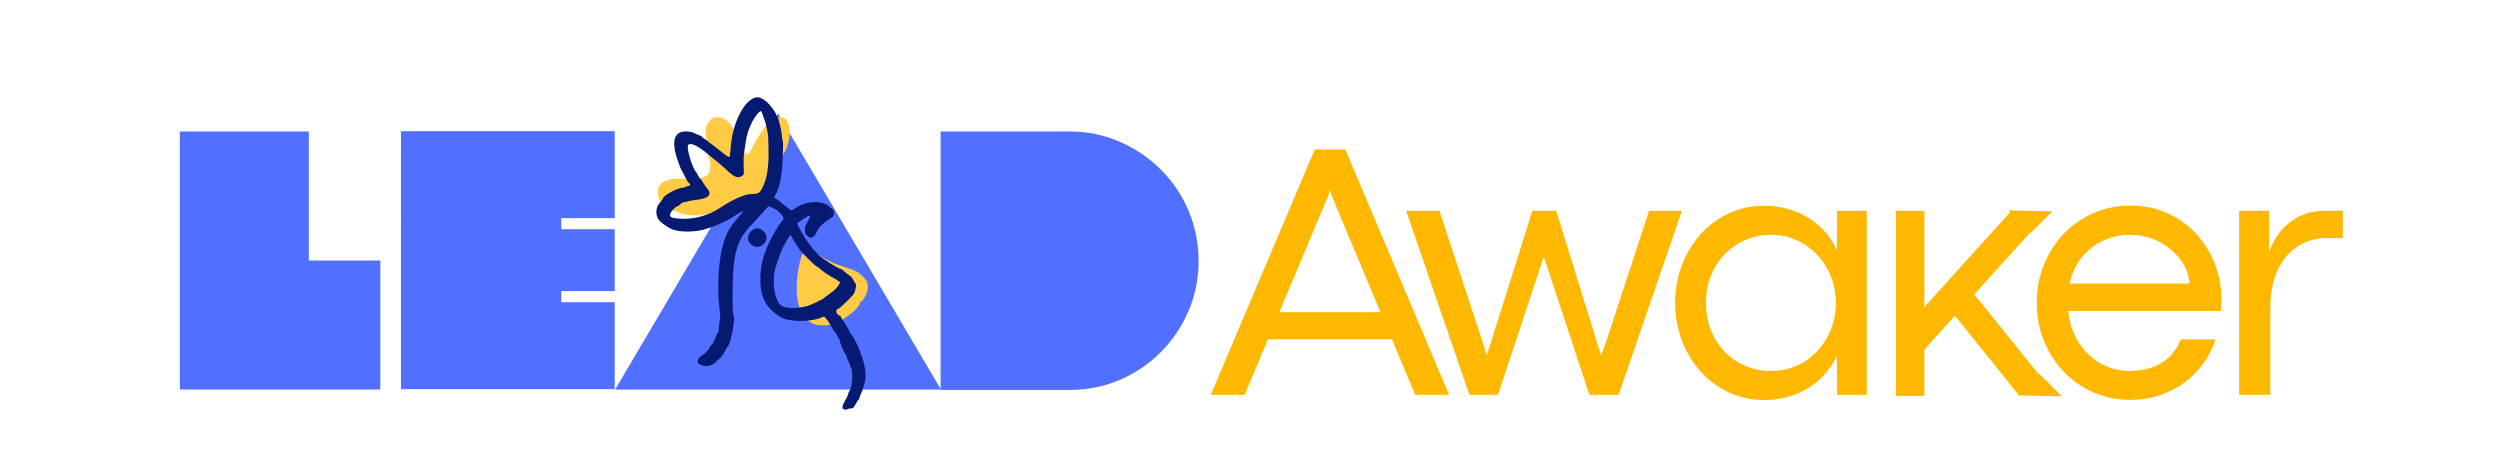
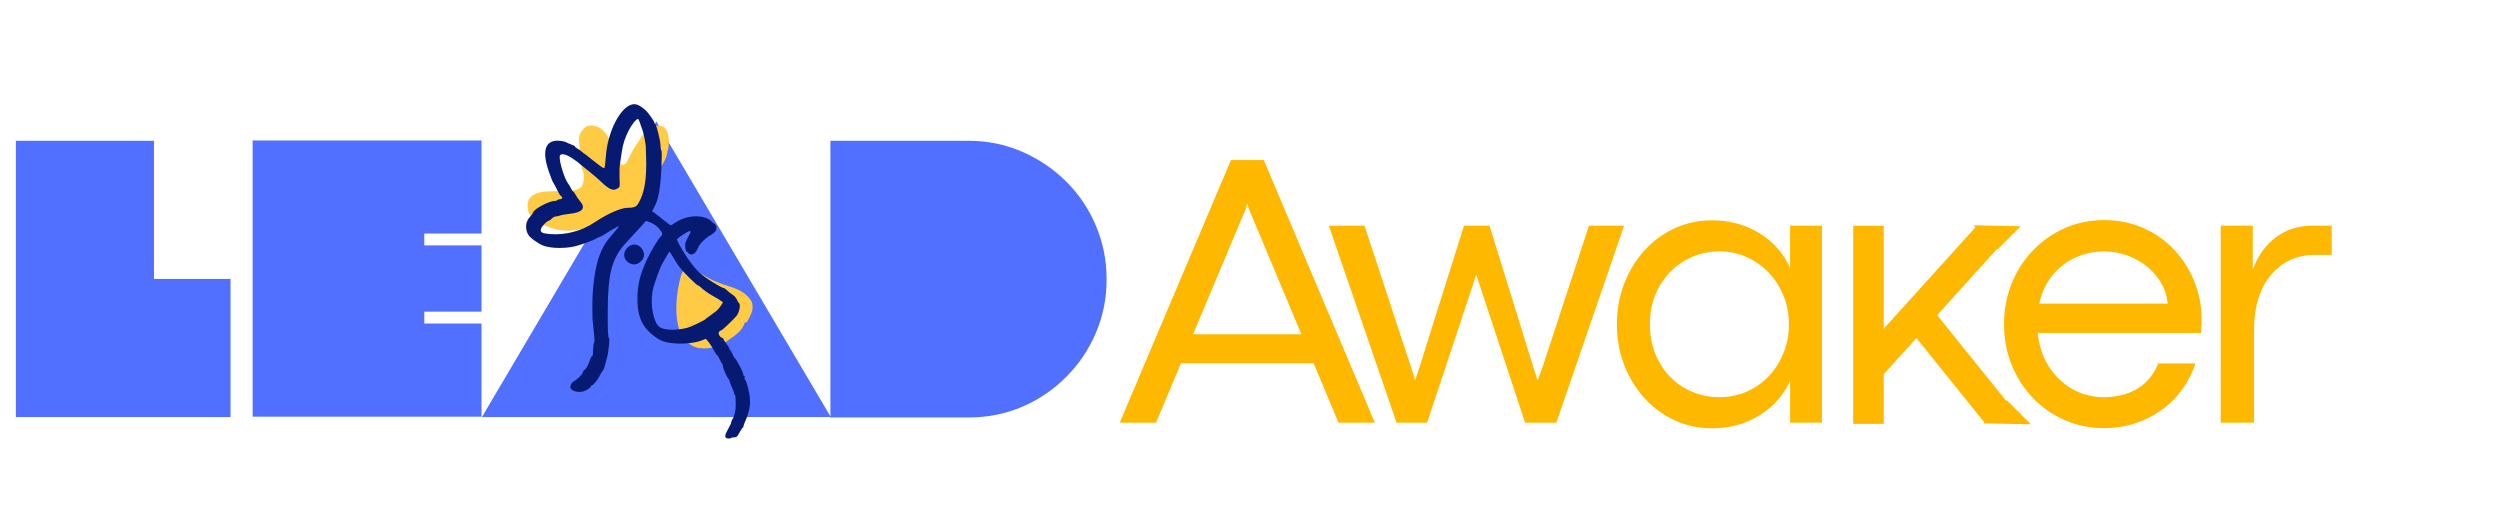
- <svg xmlns="http://www.w3.org/2000/svg" version="1.1" id="svg1" width="500" height="95" viewBox="0 192 500 95">
+ <svg xmlns="http://www.w3.org/2000/svg" version="1.1" id="svg1" width="467" height="95" viewBox="33 192 467 95">
  <defs id="defs1">
    <clipPath clipPathUnits="userSpaceOnUse" id="clipPath4">
      <path d="M 0,0 H 651 V 234 H 0 Z" transform="matrix(0.5627026,0,0,0.5627026,-0.2661995,-98.16499)" id="path4" />
    </clipPath>
    <clipPath clipPathUnits="userSpaceOnUse" id="clipPath6">
      <path d="M 0,0 H 1562.5 V 1562.5 H 0 Z" transform="scale(0.32)" clip-rule="evenodd" id="path6" />
    </clipPath>
    <clipPath clipPathUnits="userSpaceOnUse" id="clipPath7">
      <path d="M 0,0 H 550 V 199 H 0 Z" transform="matrix(0.4809379,0,0,0.4809379,-0.1766571,-76.34703)" id="path7" />
    </clipPath>
    <clipPath clipPathUnits="userSpaceOnUse" id="clipPath8">
      <path d="M 0,0 H 713 V 199 H 0 Z" transform="matrix(0.32,0,0,0.32,241.6,220.16)" id="path8" />
    </clipPath>
    <clipPath clipPathUnits="userSpaceOnUse" id="clipPath9">
      <path d="M 0,0 H 204 V 199 H 0 Z" transform="matrix(0.4809379,0,0,0.4809379,-0.04520343,-76.34703)" id="path9" />
    </clipPath>
    <clipPath clipPathUnits="userSpaceOnUse" id="clipPath10">
      <path d="M 0,0 H 713 V 199 H 0 Z" transform="matrix(0.32,0,0,0.32,241.6,220.16)" id="path10" />
    </clipPath>
    <clipPath clipPathUnits="userSpaceOnUse" id="clipPath11">
      <path d="M 0,0 H 713 V 199 H 0 Z" transform="matrix(0,-0.5049432,0.5049432,0,-22.11727,226.0885)" id="path11" />
    </clipPath>
    <clipPath clipPathUnits="userSpaceOnUse" id="clipPath12">
      <path d="M 0,0 H 713 V 199 H 0 Z" transform="matrix(-0.3387655,-0.3744404,0.3744404,-0.3387655,153.4699,211.8438)" id="path12" />
    </clipPath>
    <clipPath clipPathUnits="userSpaceOnUse" id="clipPath13">
      <path d="M 0,0 H 713 V 199 H 0 Z" transform="matrix(-0.3165512,0.3933993,-0.3933993,-0.3165512,223.1424,-149.0427)" id="path13" />
    </clipPath>
    <clipPath clipPathUnits="userSpaceOnUse" id="clipPath14">
      <path d="M 0,0 H 28 V 15 H 0 Z" transform="matrix(9.474558,9.474558,-9.474558,9.474558,3.186798,-5.967387)" id="path14" />
    </clipPath>
    <clipPath clipPathUnits="userSpaceOnUse" id="clipPath15">
      <path d="M 527.767,44.084 514.257,57.593 500.147,43.483 Z" transform="matrix(0.32,0,0,0.32,241.6,220.16)" id="path15" />
    </clipPath>
    <clipPath clipPathUnits="userSpaceOnUse" id="clipPath16">
      <path d="M 0,0 H 28 V 15 H 0 Z" transform="matrix(-9.474558,-9.474558,9.474558,-9.474558,122.6691,401.2212)" id="path16" />
    </clipPath>
    <clipPath clipPathUnits="userSpaceOnUse" id="clipPath17">
      <path d="m 506.027,159.1 13.51,-13.51 14.11,14.11 z" transform="matrix(0.32,0,0,0.32,241.6,220.16)" id="path17" />
    </clipPath>
    <clipPath clipPathUnits="userSpaceOnUse" id="clipPath18">
      <path d="M 0,0 H 153 V 199 H 0 Z" transform="matrix(0.4809379,0,0,0.4809379,-0.1461,-76.34703)" id="path18" />
    </clipPath>
    <clipPath clipPathUnits="userSpaceOnUse" id="clipPath19">
      <path d="M 0,0 H 713 V 199 H 0 Z" transform="matrix(0.32,0,0,0.32,241.6,220.16)" id="path19" />
    </clipPath>
    <clipPath clipPathUnits="userSpaceOnUse" id="clipPath30">
      <path d="M 0,0 H 1562.5 V 1562.5 H 0 Z" transform="scale(0.32)" clip-rule="evenodd" id="path30" />
    </clipPath>
    <clipPath clipPathUnits="userSpaceOnUse" id="clipPath31">
      <path d="m 391.334,647.296 171.759,-6.307 6.88,187.374 -171.759,6.307 z" transform="matrix(1.995016,0.07325854,-0.07325854,1.995016,-852.2252,-1377.722)" id="path31" />
    </clipPath>
    <clipPath clipPathUnits="userSpaceOnUse" id="clipPath32">
      <path d="m 391.334,647.296 171.759,-6.307 6.88,187.374 -171.759,6.307 z" transform="scale(0.32)" id="path32" />
    </clipPath>
    <clipPath clipPathUnits="userSpaceOnUse" id="clipPath33">
      <path d="M 0,0 H 1562.5 V 1562.5 H 0 Z" transform="scale(0.32)" id="path33" />
    </clipPath>
    <clipPath clipPathUnits="userSpaceOnUse" id="clipPath36">
      <path d="M 0,0 H 1562.5 V 1562.5 H 0 Z" transform="scale(0.32)" id="path36" />
    </clipPath>
    <clipPath clipPathUnits="userSpaceOnUse" id="clipPath38">
      <path d="M 0,0 H 1562.5 V 1562.5 H 0 Z" transform="matrix(1.995016,0.07325854,-0.07325854,1.995016,-953.0924,-1544.222)" id="path38" />
    </clipPath>
    <clipPath clipPathUnits="userSpaceOnUse" id="clipPath40">
      <path d="m 370.341,641.046 h 218.75 v 240.625 H 370.341 Z" transform="matrix(19.85469,0,0,-19.85469,-7353.008,17471.502)" clip-rule="evenodd" id="path40" />
    </clipPath>
    <clipPath clipPathUnits="userSpaceOnUse" id="clipPath42">
      <path d="m 370.341,641.046 h 218.75 v 240.625 H 370.341 Z" transform="matrix(19.85469,0,0,-19.85469,-7353.008,17471.502)" clip-rule="evenodd" id="path42" />
    </clipPath>
  </defs>
  <g id="g1">
    <g id="g5" clip-path="url(#clipPath6)">
      <path d="m 49.262,-45.36 h 25.14 V 0.002 H 3.899 V -90.75 h 45.362 z m 32.408,-45.5 h 75.174 v 30.58 H 138.049 v 3.902 h 18.793 v 21.761 H 138.049 v 3.902 h 18.793 V -0.135 H 81.669 Z M 156.98,0.002 214.267,-97.097 271.581,0.002 Z M 316.813,0.14 H 271.451 V -90.75 h 45.362 c 6.223,0 12.076,1.195 17.557,3.572 5.495,2.384 10.331,5.653 14.507,9.809 4.19,4.142 7.453,8.978 9.781,14.507 2.342,5.536 3.517,11.402 3.517,17.612 0,6.23 -1.175,12.089 -3.517,17.584 -2.329,5.481 -5.591,10.317 -9.781,14.507 -4.176,4.197 -9.012,7.467 -14.507,9.809 -5.481,2.329 -11.334,3.489 -17.557,3.489 z m 0,0" style="fill:#5170ff;fill-opacity:1;fill-rule:nonzero;stroke:none" aria-label="LEAD" transform="matrix(0.568684,0,0,0.568684,33.75138,269.9049)" clip-path="url(#clipPath4)" id="path5" />
    </g>
    <g id="g30" clip-path="url(#clipPath30)">
      <g clip-path="url(#clipPath8)" id="g20">
        <path d="M 28.298,-0.003 H 19.726 L 0.705,-55.306 H 10.732 l 13.127,39.969 1.033,3.288 h 0.094 l 1.08,-3.241 12.587,-40.016 h 7.162 l 12.188,39.311 1.245,3.945 h 0.164 l 1.479,-4.11 12.845,-39.147 h 9.863 L 64.579,-0.003 H 55.797 L 42.129,-41.427 h -0.07 z m 80.019,1.573 c -3.804,0 -7.327,-0.751 -10.567,-2.254 C 94.521,-2.187 91.697,-4.265 89.272,-6.93 86.859,-9.607 84.975,-12.713 83.613,-16.253 c -1.362,-3.552 -2.043,-7.35 -2.043,-11.389 0,-4.051 0.681,-7.843 2.043,-11.366 1.362,-3.522 3.247,-6.622 5.659,-9.299 2.425,-2.677 5.249,-4.755 8.477,-6.247 3.241,-1.503 6.74,-2.254 10.497,-2.254 3.335,0 6.423,0.54 9.276,1.62 2.847,1.08 5.366,2.624 7.562,4.626 2.19,2.008 3.898,4.386 5.119,7.139 v -11.883 h 8.947 v 55.303 h -8.947 V -11.768 c -1.221,2.712 -2.93,5.067 -5.119,7.068 -2.196,2.008 -4.714,3.558 -7.562,4.65 -2.853,1.08 -5.918,1.62 -9.205,1.62 z m 2.043,-8.736 c 2.706,0 5.243,-0.505 7.609,-1.526 2.378,-1.033 4.45,-2.477 6.223,-4.344 1.767,-1.861 3.153,-4.039 4.157,-6.528 1.016,-2.501 1.526,-5.196 1.526,-8.078 0,-2.865 -0.511,-5.53 -1.526,-8.008 -1.004,-2.472 -2.395,-4.638 -4.18,-6.505 -1.785,-1.861 -3.863,-3.317 -6.223,-4.368 -2.348,-1.045 -4.855,-1.573 -7.515,-1.573 -2.724,0 -5.26,0.505 -7.609,1.503 -2.348,0.986 -4.432,2.407 -6.247,4.25 -1.802,1.849 -3.211,4.01 -4.227,6.481 -1.004,2.477 -1.503,5.213 -1.503,8.219 0,3.07 0.517,5.865 1.55,8.384 1.033,2.507 2.442,4.667 4.227,6.481 1.785,1.802 3.857,3.188 6.223,4.157 2.378,0.975 4.885,1.456 7.515,1.456 z m 0,0" style="fill:#ffb800;fill-opacity:1;fill-rule:nonzero;stroke:none" aria-label="wa" transform="matrix(0.6653666,0,0,0.6653666,280.7575,270.9588)" clip-path="url(#clipPath7)" id="path20" />
      </g>
      <g clip-path="url(#clipPath10)" id="g21">
        <path d="m 59.744,-29.004 c 0,0.47 -0.012,0.975 -0.023,1.503 -0.018,0.517 -0.065,1.286 -0.141,2.301 h -45.863 c 0.387,3.681 1.468,6.875 3.241,9.581 1.785,2.712 4.004,4.802 6.669,6.27 2.677,1.456 5.53,2.184 8.571,2.184 3.722,0 6.904,-0.798 9.534,-2.395 2.642,-1.609 4.585,-3.975 5.824,-7.092 h 10.45 c -0.798,2.536 -1.984,4.908 -3.546,7.115 -1.568,2.207 -3.464,4.133 -5.683,5.777 -2.225,1.644 -4.72,2.935 -7.491,3.875 -2.771,0.939 -5.724,1.409 -8.853,1.409 -4.027,0 -7.744,-0.751 -11.155,-2.254 C 17.862,-2.234 14.879,-4.324 12.331,-7.001 9.777,-9.678 7.799,-12.778 6.39,-16.3 4.981,-19.822 4.276,-23.603 4.276,-27.642 c 0,-4.051 0.704,-7.843 2.113,-11.366 1.409,-3.522 3.387,-6.622 5.941,-9.299 2.548,-2.677 5.53,-4.773 8.947,-6.294 3.411,-1.515 7.127,-2.278 11.155,-2.278 3.957,0 7.614,0.746 10.967,2.231 3.346,1.491 6.235,3.534 8.665,6.129 2.442,2.601 4.327,5.577 5.659,8.924 1.344,3.335 2.02,6.869 2.02,10.591 z m -45.581,-4.438 h 36.047 c -0.141,-1.955 -0.716,-3.816 -1.714,-5.589 -0.986,-1.767 -2.295,-3.323 -3.922,-4.673 -1.632,-1.362 -3.499,-2.431 -5.613,-3.217 -2.113,-0.781 -4.344,-1.174 -6.693,-1.174 -2.759,0 -5.378,0.564 -7.867,1.691 -2.489,1.115 -4.644,2.759 -6.458,4.931 -1.802,2.16 -3.065,4.838 -3.781,8.031 z M 74.474,-0.003 H 65.104 V -55.306 h 8.994 v 12.376 c 1.374,-3.834 3.522,-6.857 6.434,-9.065 2.912,-2.207 6.37,-3.311 10.38,-3.311 h 5.354 v 8.196 H 91.405 c -3.229,0 -6.123,0.834 -8.689,2.489 -2.571,1.661 -4.591,4.063 -6.059,7.209 -1.456,3.147 -2.184,6.945 -2.184,11.389 z m 0,0" style="fill:#ffb800;fill-opacity:1;fill-rule:nonzero;stroke:none" aria-label="      er" transform="matrix(0.6653666,0,0,0.6653666,404.5101,270.9588)" clip-path="url(#clipPath9)" id="path21" />
      </g>
      <path d="M 0,4.5 H 58.385" style="fill:none;stroke:#ffb800;stroke-width:9;stroke-linecap:butt;stroke-linejoin:miter;stroke-miterlimit:10;stroke-dasharray:none;stroke-opacity:1" transform="matrix(0,0.6337346,-0.6337346,0,384.8801,234.1765)" clip-path="url(#clipPath11)" id="path22" />
      <path d="M 0,4.5 H 53.618" style="fill:none;stroke:#ffb800;stroke-width:9;stroke-linecap:butt;stroke-linejoin:miter;stroke-miterlimit:10;stroke-dasharray:none;stroke-opacity:1" transform="matrix(-0.4251713,0.4699455,-0.4699455,-0.4251713,406.406,238.1074)" clip-path="url(#clipPath12)" id="path23" />
      <path d="M 0,4.5 H 38.049" style="fill:none;stroke:#ffb800;stroke-width:9;stroke-linecap:butt;stroke-linejoin:miter;stroke-miterlimit:10;stroke-dasharray:none;stroke-opacity:1" transform="matrix(-0.3972911,-0.4937401,0.4937401,-0.3972911,403.8408,271.121)" clip-path="url(#clipPath13)" id="path24" />
      <g clip-path="url(#clipPath15)" id="g26">
        <g id="g25">
          <path d="M 0,0 H 256 V 267 H 0 Z" style="fill:#ffb800;fill-opacity:1;fill-rule:nonzero;stroke:none" transform="matrix(0.01688733,-0.01688733,0.01688733,0.01688733,401.6469,234.0746)" clip-path="url(#clipPath14)" id="path25" />
        </g>
      </g>
      <g clip-path="url(#clipPath17)" id="g28">
        <g id="g27">
          <path d="M 0,0 H 256 V 267 H 0 Z" style="fill:#ffb800;fill-opacity:1;fill-rule:nonzero;stroke:none" transform="matrix(-0.01688733,0.01688733,-0.01688733,-0.01688733,412.3671,271.264)" clip-path="url(#clipPath16)" id="path26" />
        </g>
      </g>
      <g clip-path="url(#clipPath19)" id="g29">
        <path d="M 72.326,-0.003 H 62.134 L 55.136,-16.699 H 17.891 L 10.893,-0.003 H 0.702 L 31.934,-73.74 h 9.205 z M 36.161,-60.237 21.297,-24.824 h 30.411 l -14.841,-35.413 -0.282,-1.245 h -0.094 z m 0,0" style="fill:#ffb800;fill-opacity:1;fill-rule:nonzero;stroke:none" aria-label="A" transform="matrix(0.6653666,0,0,0.6653666,241.6972,270.9588)" clip-path="url(#clipPath18)" id="path28" />
      </g>
    </g>
    <g id="g36" clip-path="url(#clipPath36)">
      <g clip-path="url(#clipPath33)" id="g35">
        <g clip-path="url(#clipPath32)" id="g34">
          <path d="m 0,0 c 11.483,5.703 15.736,20.67 20.262,31.688 0.889,2.154 1.778,4.308 2.668,6.461 0.388,0.944 0.776,1.888 1.177,2.861 0.611,1.454 1.263,2.892 1.968,4.303 2.349,0.113 2.349,0.113 5,-1 1.968,-2.416 3.353,-5.13 4.812,-7.875 0.869,-1.559 1.743,-3.115 2.621,-4.668 0.646,-1.143 0.646,-1.143 1.304,-2.31 2.264,-3.85 4.904,-7.37 7.606,-10.924 1.799,-2.324 1.799,-2.324 3.531,-5.473 3.284,-4.249 7.652,-6.853 12.125,-9.75 0.99,-0.66 1.98,-1.32 3,-2 4.079,-0.332 8.321,-0.197 11.73,2.234 5.395,6.139 4.671,14.074 4.27,21.766 -0.433,2.826 -1.141,5.241 -2,8 -0.275,1.058 -0.275,1.058 -0.555,2.137 -1.574,5.567 -4.208,9.569 -7.617,14.203 -3.163,4.603 -5.426,9.632 -7.828,14.66 -0.997,1.981 -1.997,3.96 -3,5.938 -2.121,4.237 -4.148,8.506 -6.125,12.812 -0.958,2.084 -1.916,4.167 -2.875,6.25 -0.394,0.857 -0.789,1.714 -1.195,2.598 -0.872,1.832 -1.828,3.624 -2.805,5.402 -0.66,0 -1.32,0 -2,0 -0.364,1.125 -0.364,1.125 -0.734,2.273 -2.777,5.983 -10.23,10.478 -16.266,12.727 -7.076,1.845 -13.933,2.068 -21.188,1.938 -10.86,-0.185 -20.992,1.56 -31.5,4.25 -13.567,3.111 -28.422,0.601 -40.852,-5.164 -2.478,-1.215 -2.478,-1.215 -5.461,-1.023 0,-0.66 0,-1.32 0,-2 -0.681,-0.186 -1.361,-0.371 -2.062,-0.562 -5.867,-2.871 -9.808,-7.063 -12,-13.25 -1.289,-5.362 -1.276,-10.127 1.062,-15.188 4.523,-5.314 10.201,-7.186 17,-8 6.057,-0.266 12.128,-0.101 18.188,0 3.223,0.053 6.445,0.093 9.668,0.125 0.728,0.017 1.457,0.033 2.207,0.05 5.367,0.051 9.687,-0.675 14.188,-3.675 3.346,-4.78 4.173,-10.817 3.438,-16.562 -0.386,-2.811 -0.386,-2.811 -1.688,-3.938 -0.474,-3.941 -0.713,-7.902 -0.985,-11.861 C -21.048,35.48 -21.2,33.509 -21.352,31.539 -22.903,9.419 -22.903,9.419 -15.926,1.312 -11.21,-3.01 -5.674,-2.026 0,0 Z" style="fill:#ffcb44;fill-opacity:1;fill-rule:nonzero;stroke:none" transform="matrix(0.1601837,-0.00588207,0.00588207,0.1601837,144.6165,215.6758)" clip-path="url(#clipPath31)" id="path34" />
        </g>
      </g>
    </g>
    <path id="path37" d="m 0,0 c 3.721,0.943 5.322,2.244 8.145,4.812 11.147,9.419 22.753,15.021 36.499,19.818 11.111,3.905 20.738,8.363 26.564,19.182 1.936,7.206 0.384,11.77 -3.246,18.211 -2.422,4.097 -2.422,4.097 -3.754,5.789 -0.66,0 -1.32,0 -2,0 -0.258,0.745 -0.515,1.49 -0.781,2.257 C 57.891,78.022 49.402,83.118 42.332,87.688 41.498,88.255 40.664,88.822 39.805,89.406 29.782,95.944 18.448,97.372 6.66,95.383 -1.559,93.087 -7.692,87.211 -11.832,79.875 -20.906,60.399 -16.4,29.466 -9.793,9.812 c 1.153,-2.634 2.332,-4.632 4,-7 0.454,-0.66 0.907,-1.32 1.375,-2 1.625,-1 1.625,-1 4.418,-0.812 z" style="fill:#ffcb44;fill-opacity:1;fill-rule:nonzero;stroke:none" transform="matrix(0.1601837,-0.00588207,0.00588207,0.1601837,161.7531,241.7531)" clip-path="url(#clipPath38)" />
    <path id="path39" d="m 1985,4334 c -127,-66 -248,-328 -268,-579 -5,-66 -12,-127 -15,-137 -6,-14 -17,-8 -72,33 -36,27 -82,63 -104,81 -21,18 -45,37 -54,42 -9,5 -26,18 -37,29 -11,10 -32,25 -47,33 -16,8 -28,19 -28,23 0,5 -17,15 -37,22 -21,7 -48,19 -60,26 -12,8 -49,17 -81,20 -168,15 -212,-113 -125,-361 23,-66 46,-122 50,-125 4,-3 23,-38 42,-78 19,-40 40,-74 48,-77 23,-9 15,-36 -11,-36 -14,0 -28,-4 -31,-10 -3,-5 -17,-10 -30,-10 -65,0 -238,-91 -251,-132 -4,-12 -19,-35 -35,-51 -49,-49 -61,-125 -30,-194 15,-31 37,-53 96,-93 66,-44 89,-54 157,-66 91,-16 221,-10 308,13 83,23 191,62 225,82 16,11 41,22 55,26 14,4 50,25 80,45 30,20 75,47 100,60 42,22 44,22 30,2 -8,-11 -40,-49 -71,-84 -75,-85 -114,-150 -149,-247 -51,-139 -83,-381 -80,-601 1,-63 2,-122 2,-130 0,-8 7,-71 14,-139 10,-85 11,-128 4,-136 -6,-7 -11,-45 -12,-84 0,-39 -3,-69 -6,-66 -7,6 -24,-27 -47,-93 -11,-29 -29,-59 -42,-67 -13,-9 -23,-22 -23,-30 0,-19 -57,-78 -98,-101 -29,-16 -41,-35 -48,-71 -4,-24 42,-53 92,-56 38,-3 60,2 97,21 26,14 47,31 47,39 0,7 4,13 9,13 18,0 67,56 91,105 14,28 33,59 43,71 9,11 24,50 31,87 8,36 17,70 20,75 3,5 10,53 16,106 9,73 8,101 0,111 -8,10 -12,85 -12,247 0,518 44,678 239,882 32,33 91,98 132,143 l 73,82 51,-19 c 34,-13 67,-35 95,-66 44,-48 52,-74 27,-94 -26,-21 -117,-172 -160,-264 -76,-163 -106,-274 -112,-416 -9,-220 40,-353 173,-461 88,-71 135,-89 259,-100 110,-10 247,6 320,37 l 39,16 26,-29 c 25,-30 50,-69 83,-130 9,-18 21,-33 25,-33 4,0 16,-20 27,-45 11,-25 23,-45 26,-45 4,0 9,-17 12,-38 6,-37 55,-144 70,-150 4,-2 7,-11 7,-19 0,-9 14,-45 30,-80 17,-35 27,-69 24,-75 -4,-6 -3,-8 4,-4 10,6 12,-14 14,-126 1,-49 -16,-124 -33,-150 -11,-14 -19,-34 -19,-43 0,-9 -16,-44 -35,-76 -43,-75 -46,-105 -7,-112 15,-3 31,-1 36,4 6,5 24,9 41,9 27,0 34,7 60,55 17,30 33,55 36,55 6,0 9,9 18,45 1,3 10,25 21,50 11,25 19,46 19,48 -1,1 6,28 16,59 11,40 15,80 11,135 -4,74 -40,211 -58,224 -5,3 -6,13 -2,22 3,10 1,17 -5,17 -6,0 -11,8 -11,18 0,26 -88,192 -101,192 -3,0 -14,20 -25,45 -10,25 -22,45 -26,45 -4,0 -8,6 -8,14 0,7 -16,34 -35,59 -19,25 -35,50 -35,56 0,5 -8,12 -18,15 -29,10 -48,52 -32,71 7,8 18,15 24,15 11,0 136,119 176,166 33,40 52,135 30,149 -6,4 -17,21 -24,40 -8,18 -27,42 -43,52 -28,18 -64,46 -89,71 -7,6 -16,12 -21,12 -15,0 -107,52 -188,107 -95,64 -155,127 -234,243 -50,73 -121,199 -121,214 0,10 128,96 144,96 22,0 21,-6 -19,-78 -30,-56 -33,-70 -28,-113 3,-30 11,-49 18,-49 7,0 15,-7 19,-15 3,-9 18,-15 35,-15 31,0 54,24 79,82 18,44 80,105 139,139 30,17 59,42 65,54 14,32 3,72 -25,86 -12,7 -28,20 -35,30 -6,9 -36,25 -65,35 -103,34 -244,11 -344,-56 -25,-17 -48,-32 -53,-33 -4,-1 -43,27 -86,63 -44,36 -91,73 -106,83 l -26,16 28,53 c 46,87 70,218 80,443 6,126 6,203 0,209 -6,6 -10,31 -10,57 0,53 -46,242 -61,247 -5,2 -9,9 -9,15 0,20 -73,122 -110,154 -80,68 -123,79 -185,47 z m 129,-206 c 9,-29 21,-62 26,-73 10,-22 38,-159 39,-190 0,-11 2,-69 4,-130 8,-252 -19,-413 -88,-530 -25,-44 -51,-55 -131,-55 -73,0 -234,-71 -376,-167 -154,-103 -341,-152 -520,-137 -93,8 -114,20 -104,59 7,29 71,95 91,95 6,0 22,11 35,25 13,14 34,25 46,25 13,0 35,5 51,11 15,6 64,14 108,19 151,16 193,67 122,147 -18,21 -41,55 -52,76 -11,20 -23,37 -28,37 -4,0 -15,15 -23,33 -8,17 -23,43 -34,57 -46,58 -113,282 -96,325 11,29 70,18 137,-27 35,-23 66,-45 69,-48 3,-4 52,-44 110,-90 58,-46 128,-105 155,-132 103,-99 147,-117 200,-82 25,16 25,18 20,123 -2,58 0,131 5,161 5,30 14,89 20,130 14,100 37,170 83,260 36,69 85,130 106,130 5,0 16,-24 25,-52 z m 385,-1556 c 22,-38 55,-88 73,-112 44,-57 199,-210 213,-210 6,0 18,-8 27,-17 21,-24 94,-76 139,-101 69,-39 83,-47 97,-59 7,-7 18,-13 23,-13 13,0 -42,-79 -71,-103 -12,-10 -45,-35 -73,-55 -29,-20 -54,-39 -57,-43 -11,-14 -167,-88 -208,-99 -136,-35 -273,-30 -326,11 -69,54 -107,258 -78,414 13,73 92,291 117,325 6,8 21,35 34,60 24,45 41,70 47,70 2,0 21,-31 43,-68 z" style="fill:#071a72;fill-opacity:1;fill-rule:nonzero;stroke:none" transform="matrix(0.0161171,0,0,-0.0161171,118.5092,281.5899)" clip-path="url(#clipPath40)" />
    <path id="path41" d="m 1989,2707 c -66,-45 -80,-125 -30,-175 53,-52 122,-51 171,5 36,40 39,83 10,130 -34,57 -100,74 -151,40 z" style="fill:#071a72;fill-opacity:1;fill-rule:nonzero;stroke:none" transform="matrix(0.0161171,0,0,-0.0161171,118.5092,281.5899)" clip-path="url(#clipPath42)" />
    <g id="g42">
      <path id="path43" d="m 88.882,171.802 h 52.587 v 57.387 H 88.882 Z" style="fill:#000000;fill-opacity:0;fill-rule:nonzero;stroke:none" transform="matrix(1.333333,0,0,-1.333333,0,510.72)" />
    </g>
    <g id="g43">
      <path id="path44" d="m 93.92,182.626 h 42.511 v 46.563 h -42.511 z" style="fill:#000000;fill-opacity:0;fill-rule:nonzero;stroke:none" transform="matrix(1.333333,0,0,-1.333333,0,510.72)" />
    </g>
    <g id="g44">
      <path id="path45" d="m 284.385,179.66 h 4.278 v 27.75 h -4.278 z" style="fill:#000000;fill-opacity:0;fill-rule:nonzero;stroke:none" transform="matrix(1.333333,0,0,-1.333333,0,510.72)" />
    </g>
    <g id="g45">
      <path id="path46" d="m 284.538,185.563 h 20.27 v 21.768 H 284.538 Z" style="fill:#000000;fill-opacity:0;fill-rule:nonzero;stroke:none" transform="matrix(1.333333,0,0,-1.333333,0,510.72)" />
    </g>
    <g id="g46">
      <path id="path47" d="m 291.544,179.699 h 14.67 v 16.771 h -14.67 z" style="fill:#000000;fill-opacity:0;fill-rule:nonzero;stroke:none" transform="matrix(1.333333,0,0,-1.333333,0,510.72)" />
    </g>
  </g>
</svg>
